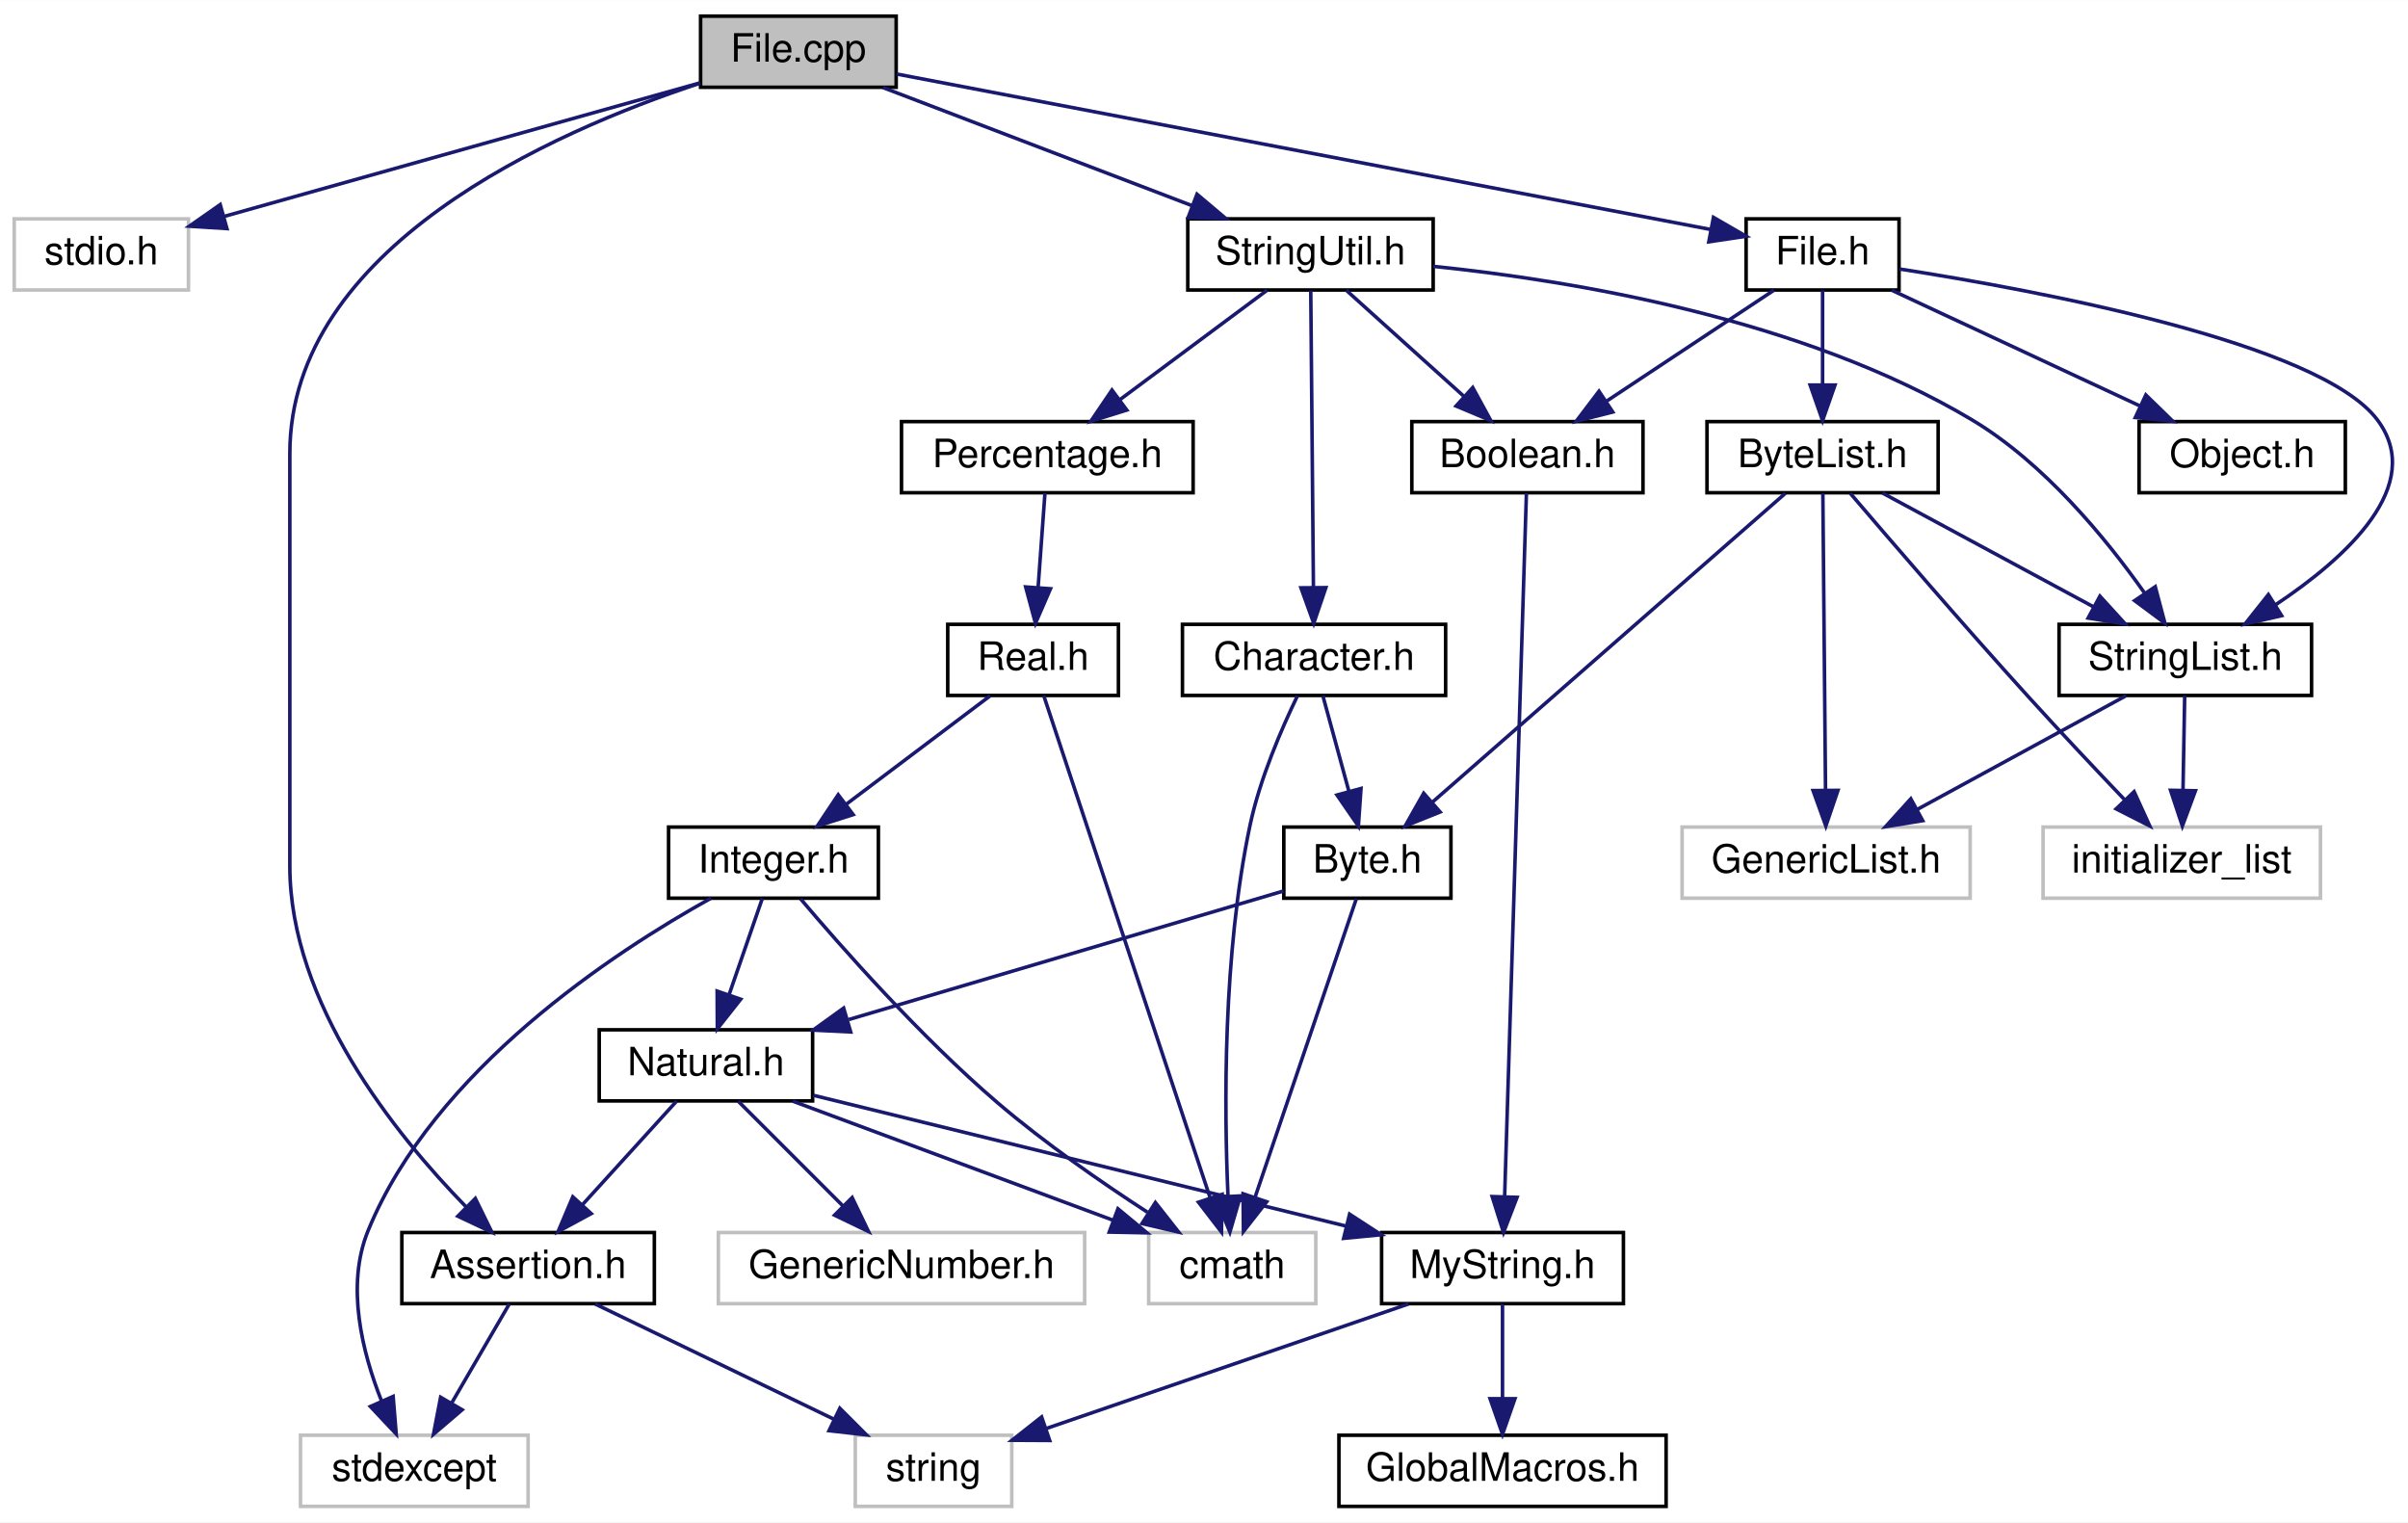
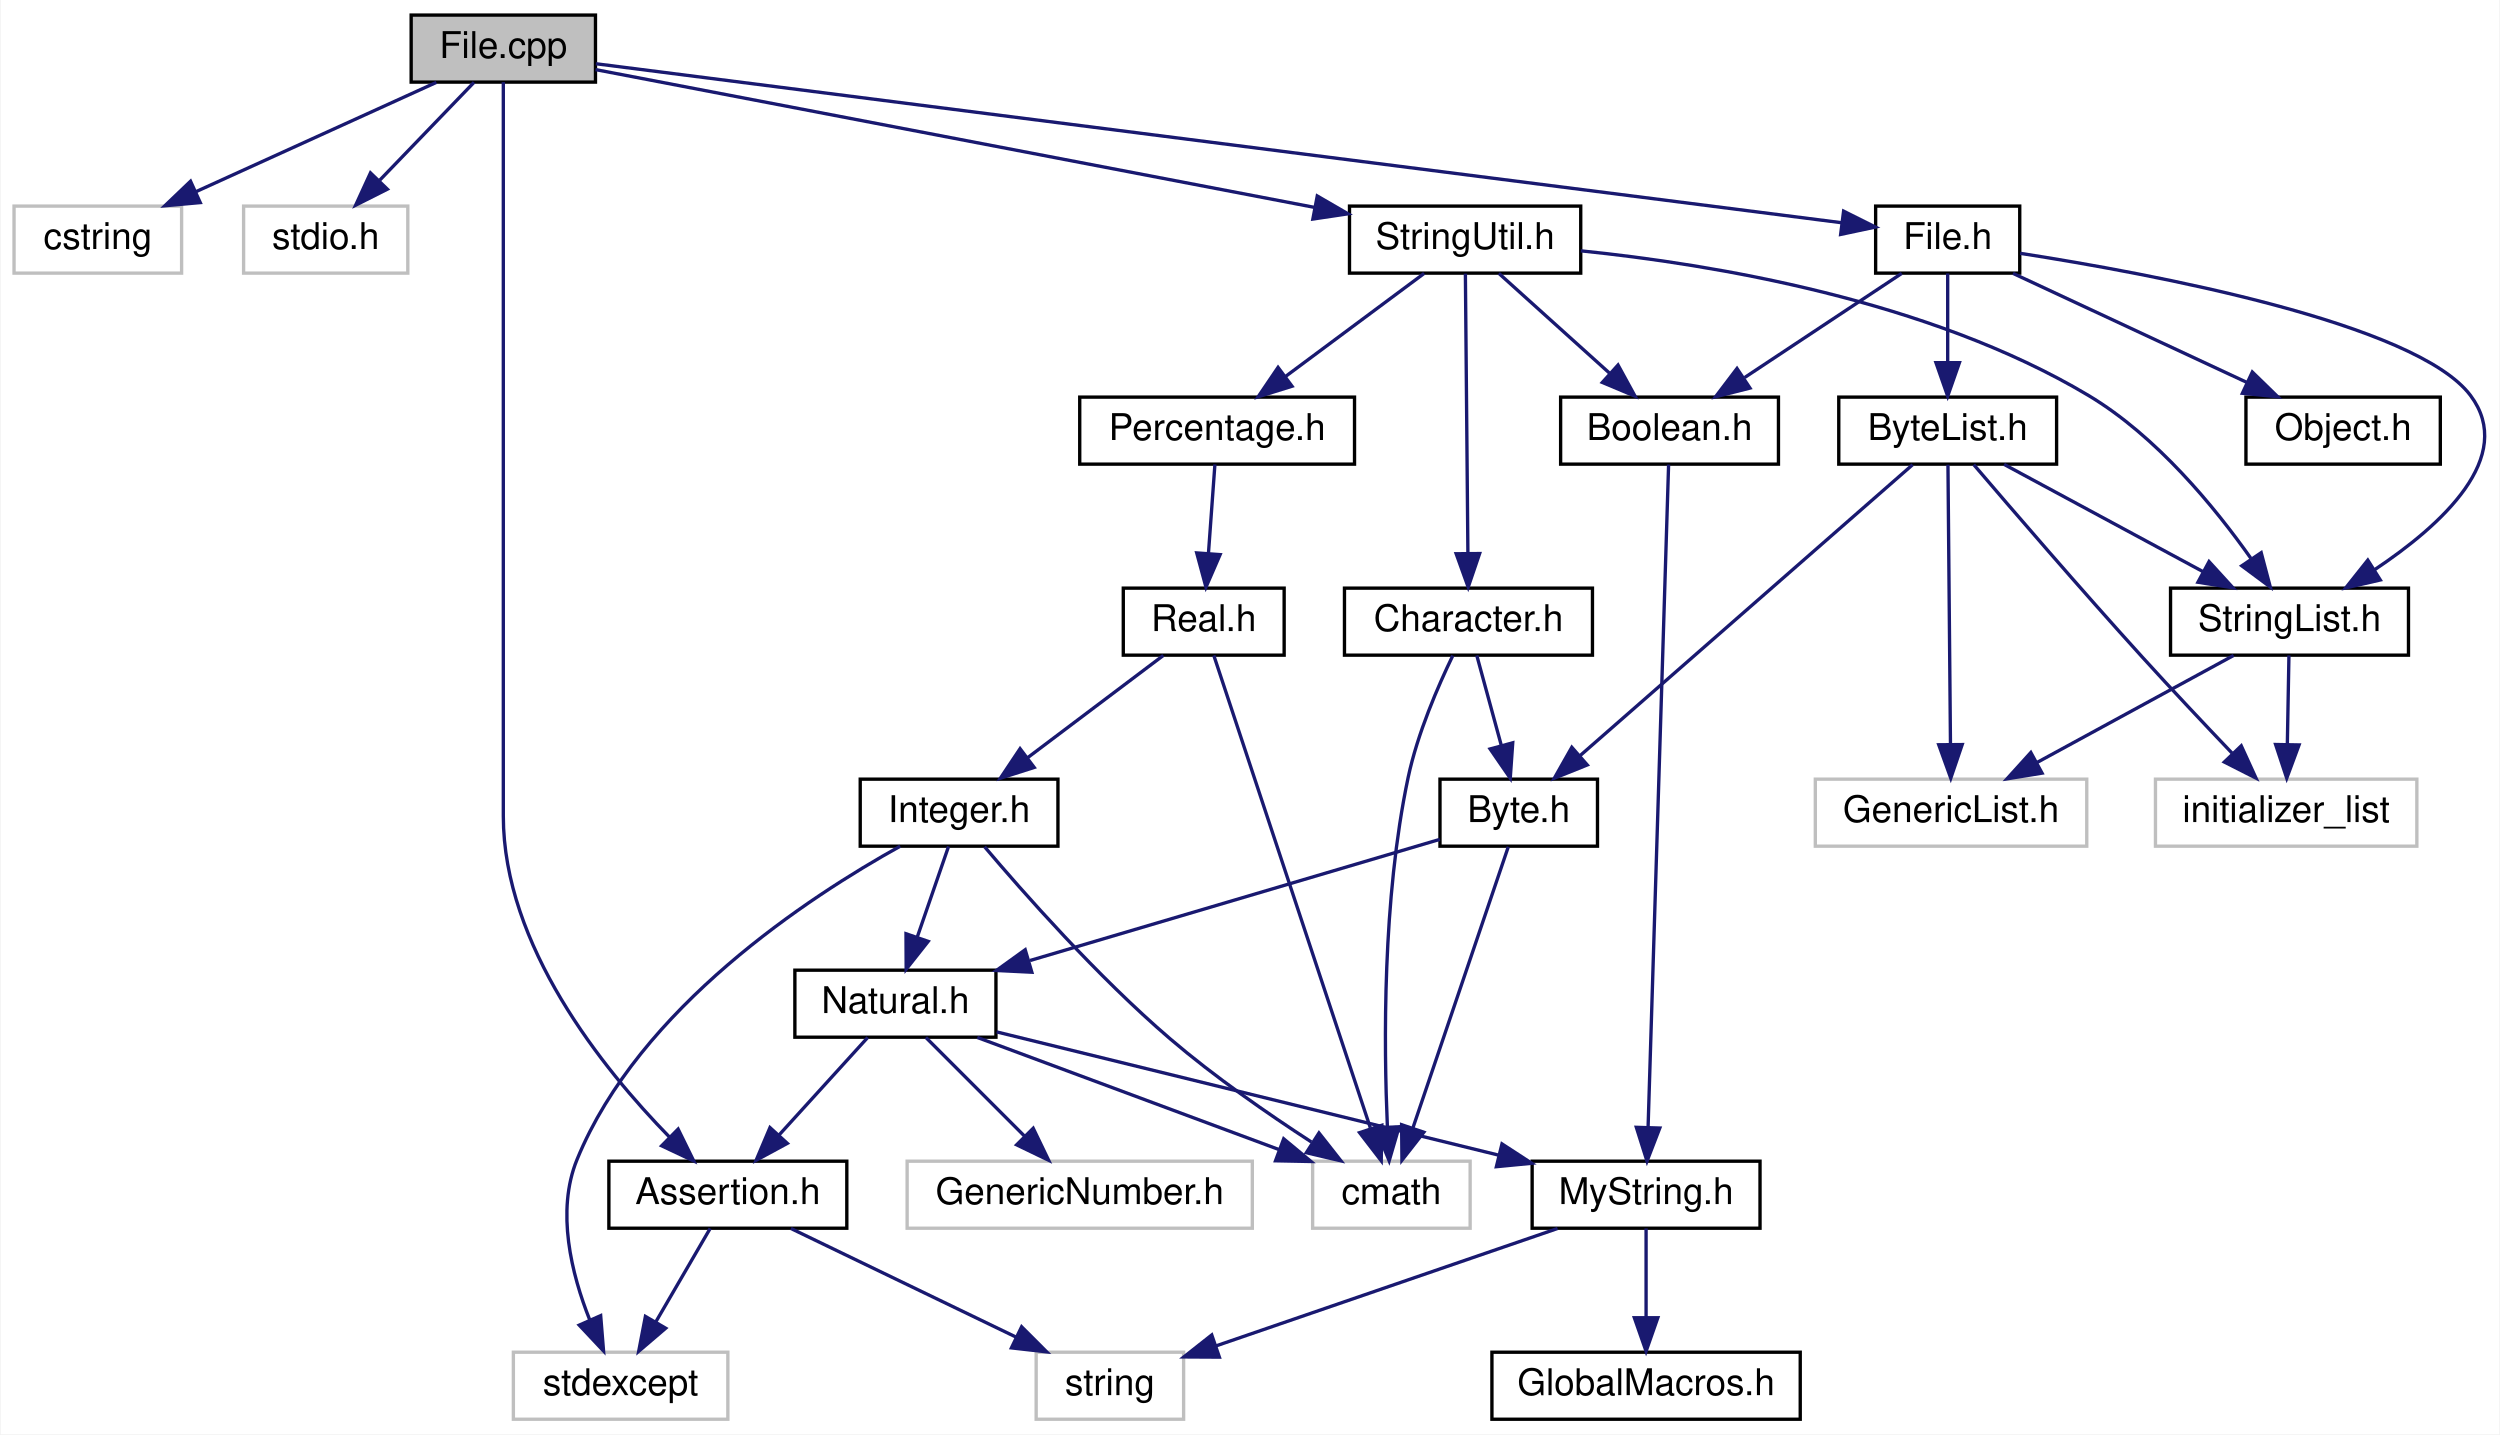
- <svg xmlns="http://www.w3.org/2000/svg" xmlns:xlink="http://www.w3.org/1999/xlink" width="677pt" height="428pt" viewBox="0.00 0.00 677.12 428.00">
+ <svg xmlns="http://www.w3.org/2000/svg" xmlns:xlink="http://www.w3.org/1999/xlink" width="746pt" height="428pt" viewBox="0.00 0.00 745.62 428.00">
  <g id="graph0" class="graph" transform="scale(1 1) rotate(0) translate(4 424)">
-     <polygon fill="white" stroke="transparent" points="-4,4 -4,-424 673.12,-424 673.12,4 -4,4" />
+     <polygon fill="white" stroke="transparent" points="-4,4 -4,-424 741.62,-424 741.62,4 -4,4" />
    <g id="node1" class="node">
      <g id="a_node1">
        <a xlink:title="The File body implements a class for simple file handling based on C stdio.">
-           <polygon fill="#bfbfbf" stroke="black" points="193,-399.5 193,-419.5 248,-419.5 248,-399.5 193,-399.5" />
-           <text text-anchor="middle" x="220.5" y="-406.7" font-family="Helvetica,sans-Serif" font-size="11.00">File.cpp</text>
+           <polygon fill="#bfbfbf" stroke="black" points="118.5,-399.5 118.5,-419.5 173.5,-419.5 173.5,-399.5 118.5,-399.5" />
+           <text text-anchor="middle" x="146" y="-406.7" font-family="Helvetica,sans-Serif" font-size="11.00">File.cpp</text>
        </a>
      </g>
    </g>
    <g id="node2" class="node">
      <g id="a_node2">
        <a xlink:title=" ">
-           <polygon fill="white" stroke="#bfbfbf" points="0,-342.5 0,-362.5 49,-362.5 49,-342.5 0,-342.5" />
-           <text text-anchor="middle" x="24.5" y="-349.7" font-family="Helvetica,sans-Serif" font-size="11.00">stdio.h</text>
+           <polygon fill="white" stroke="#bfbfbf" points="0,-342.5 0,-362.5 50,-362.5 50,-342.5 0,-342.5" />
+           <text text-anchor="middle" x="25" y="-349.7" font-family="Helvetica,sans-Serif" font-size="11.00">cstring</text>
        </a>
      </g>
    </g>
    <g id="edge1" class="edge">
-       <path fill="none" stroke="midnightblue" d="M192.83,-400.74C157.67,-390.87 96.98,-373.84 58.88,-363.15" />
-       <polygon fill="midnightblue" stroke="midnightblue" points="59.81,-359.77 49.24,-360.44 57.92,-366.51 59.81,-359.77" />
+       <path fill="none" stroke="midnightblue" d="M126.02,-399.42C106.49,-390.54 76.54,-376.93 54.31,-366.82" />
+       <polygon fill="midnightblue" stroke="midnightblue" points="55.56,-363.55 45.01,-362.6 52.67,-369.92 55.56,-363.55" />
    </g>
    <g id="node3" class="node">
      <g id="a_node3">
+         <a xlink:title=" ">
+           <polygon fill="white" stroke="#bfbfbf" points="68.5,-342.5 68.5,-362.5 117.5,-362.5 117.5,-342.5 68.5,-342.5" />
+           <text text-anchor="middle" x="93" y="-349.7" font-family="Helvetica,sans-Serif" font-size="11.00">stdio.h</text>
+         </a>
+       </g>
+     </g>
+     <g id="edge2" class="edge">
+       <path fill="none" stroke="midnightblue" d="M137.25,-399.42C129.62,-391.5 118.37,-379.82 109.12,-370.23" />
+       <polygon fill="midnightblue" stroke="midnightblue" points="111.4,-367.55 101.94,-362.78 106.36,-372.41 111.4,-367.55" />
+     </g>
+     <g id="node4" class="node">
+       <g id="a_node4">
        <a xlink:href="_assertion_8h.html" target="_top" xlink:title="The Assertion specification defines macros for pre- and postconditions in functions or methods.">
-           <polygon fill="white" stroke="black" points="109,-57.5 109,-77.5 180,-77.5 180,-57.5 109,-57.5" />
-           <text text-anchor="middle" x="144.5" y="-64.7" font-family="Helvetica,sans-Serif" font-size="11.00">Assertion.h</text>
-         </a>
-       </g>
-     </g>
-     <g id="edge2" class="edge">
-       <path fill="none" stroke="midnightblue" d="M192.93,-400.67C151.37,-387 77.5,-354.52 77.5,-296.5 77.5,-296.5 77.5,-296.5 77.5,-180.5 77.5,-141.89 107.18,-105.07 127.03,-84.75" />
-       <polygon fill="midnightblue" stroke="midnightblue" points="129.66,-87.08 134.32,-77.57 124.74,-82.09 129.66,-87.08" />
+           <polygon fill="white" stroke="black" points="177.5,-57.5 177.5,-77.5 248.5,-77.5 248.5,-57.5 177.5,-57.5" />
+           <text text-anchor="middle" x="213" y="-64.7" font-family="Helvetica,sans-Serif" font-size="11.00">Assertion.h</text>
+         </a>
+       </g>
+     </g>
+     <g id="edge3" class="edge">
+       <path fill="none" stroke="midnightblue" d="M146,-399.5C146,-380.48 146,-334.81 146,-296.5 146,-296.5 146,-296.5 146,-180.5 146,-141.89 175.68,-105.07 195.53,-84.75" />
+       <polygon fill="midnightblue" stroke="midnightblue" points="198.16,-87.08 202.82,-77.57 193.24,-82.09 198.16,-87.08" />
+     </g>
+     <g id="node7" class="node">
+       <g id="a_node7">
+         <a xlink:href="_file_8h.html" target="_top" xlink:title="The File specification defines a class for simple file handling based on C stdio.">
+           <polygon fill="white" stroke="black" points="555.5,-342.5 555.5,-362.5 598.5,-362.5 598.5,-342.5 555.5,-342.5" />
+           <text text-anchor="middle" x="577" y="-349.7" font-family="Helvetica,sans-Serif" font-size="11.00">File.h</text>
+         </a>
+       </g>
+     </g>
+     <g id="edge6" class="edge">
+       <path fill="none" stroke="midnightblue" d="M173.62,-404.98C250.07,-395.22 464.22,-367.89 545.33,-357.54" />
+       <polygon fill="midnightblue" stroke="midnightblue" points="545.94,-360.99 555.42,-356.25 545.06,-354.05 545.94,-360.99" />
+     </g>
+     <g id="node20" class="node">
+       <g id="a_node20">
+         <a xlink:href="_string_util_8h.html" target="_top" xlink:title="The StringUtil specification defines several string routines not included in the standard C++ library...">
+           <polygon fill="white" stroke="black" points="398.5,-342.5 398.5,-362.5 467.5,-362.5 467.5,-342.5 398.5,-342.5" />
+           <text text-anchor="middle" x="433" y="-349.7" font-family="Helvetica,sans-Serif" font-size="11.00">StringUtil.h</text>
+         </a>
+       </g>
+     </g>
+     <g id="edge26" class="edge">
+       <path fill="none" stroke="midnightblue" d="M173.52,-403.23C223.12,-393.72 327.95,-373.63 388.08,-362.11" />
+       <polygon fill="midnightblue" stroke="midnightblue" points="388.88,-365.52 398.05,-360.2 387.57,-358.64 388.88,-365.52" />
+     </g>
+     <g id="node5" class="node">
+       <g id="a_node5">
+         <a xlink:title=" ">
+           <polygon fill="white" stroke="#bfbfbf" points="149,-0.5 149,-20.5 213,-20.5 213,-0.5 149,-0.5" />
+           <text text-anchor="middle" x="181" y="-7.7" font-family="Helvetica,sans-Serif" font-size="11.00">stdexcept</text>
+         </a>
+       </g>
+     </g>
+     <g id="edge4" class="edge">
+       <path fill="none" stroke="midnightblue" d="M207.72,-57.42C203.34,-49.9 196.99,-38.98 191.58,-29.68" />
+       <polygon fill="midnightblue" stroke="midnightblue" points="194.45,-27.66 186.4,-20.78 188.4,-31.18 194.45,-27.66" />
    </g>
    <g id="node6" class="node">
      <g id="a_node6">
-         <a xlink:href="_file_8h.html" target="_top" xlink:title="The File specification defines a class for simple file handling based on C stdio.">
-           <polygon fill="white" stroke="black" points="487,-342.5 487,-362.5 530,-362.5 530,-342.5 487,-342.5" />
-           <text text-anchor="middle" x="508.5" y="-349.7" font-family="Helvetica,sans-Serif" font-size="11.00">File.h</text>
+         <a xlink:title=" ">
+           <polygon fill="white" stroke="#bfbfbf" points="305,-0.5 305,-20.5 349,-20.5 349,-0.5 305,-0.5" />
+           <text text-anchor="middle" x="327" y="-7.7" font-family="Helvetica,sans-Serif" font-size="11.00">string</text>
        </a>
      </g>
    </g>
    <g id="edge5" class="edge">
-       <path fill="none" stroke="midnightblue" d="M248.11,-403.23C301.93,-392.95 420.5,-370.31 477.16,-359.49" />
-       <polygon fill="midnightblue" stroke="midnightblue" points="477.82,-362.92 486.99,-357.61 476.51,-356.05 477.82,-362.92" />
+       <path fill="none" stroke="midnightblue" d="M231.82,-57.42C250.14,-48.58 278.19,-35.05 299.1,-24.96" />
+       <polygon fill="midnightblue" stroke="midnightblue" points="300.66,-28.09 308.15,-20.6 297.62,-21.79 300.66,-28.09" />
+     </g>
+     <g id="node8" class="node">
+       <g id="a_node8">
+         <a xlink:href="_boolean_8h.html" target="_top" xlink:title="The Boolean specification and body provides a value object type for boolean values.">
+           <polygon fill="white" stroke="black" points="461.5,-285.5 461.5,-305.5 526.5,-305.5 526.5,-285.5 461.5,-285.5" />
+           <text text-anchor="middle" x="494" y="-292.7" font-family="Helvetica,sans-Serif" font-size="11.00">Boolean.h</text>
+         </a>
+       </g>
+     </g>
+     <g id="edge7" class="edge">
+       <path fill="none" stroke="midnightblue" d="M563.29,-342.42C550.56,-333.98 531.36,-321.26 516.4,-311.34" />
+       <polygon fill="midnightblue" stroke="midnightblue" points="518,-308.2 507.73,-305.6 514.13,-314.04 518,-308.2" />
+     </g>
+     <g id="node11" class="node">
+       <g id="a_node11">
+         <a xlink:href="_byte_list_8h.html" target="_top" xlink:title="The ByteList specification defines lists of byte values with zero-based arbitrary indexed access to p...">
+           <polygon fill="white" stroke="black" points="544.5,-285.5 544.5,-305.5 609.5,-305.5 609.5,-285.5 544.5,-285.5" />
+           <text text-anchor="middle" x="577" y="-292.7" font-family="Helvetica,sans-Serif" font-size="11.00">ByteList.h</text>
+         </a>
+       </g>
+     </g>
+     <g id="edge11" class="edge">
+       <path fill="none" stroke="midnightblue" d="M577,-342.42C577,-335.22 577,-324.9 577,-315.86" />
+       <polygon fill="midnightblue" stroke="midnightblue" points="580.5,-315.78 577,-305.78 573.5,-315.78 580.5,-315.78" />
+     </g>
+     <g id="node18" class="node">
+       <g id="a_node18">
+         <a xlink:href="_string_list_8h.html" target="_top" xlink:title="The StringList specification defines lists of string values with zero-based arbitrary indexed access ...">
+           <polygon fill="white" stroke="black" points="643.5,-228.5 643.5,-248.5 714.5,-248.5 714.5,-228.5 643.5,-228.5" />
+           <text text-anchor="middle" x="679" y="-235.7" font-family="Helvetica,sans-Serif" font-size="11.00">StringList.h</text>
+         </a>
+       </g>
+     </g>
+     <g id="edge24" class="edge">
+       <path fill="none" stroke="midnightblue" d="M598.63,-348.41C637.54,-342.35 716.79,-327.61 733,-306 746.76,-287.66 724.36,-267.29 704.36,-253.98" />
+       <polygon fill="midnightblue" stroke="midnightblue" points="706.09,-250.94 695.77,-248.57 702.36,-256.86 706.09,-250.94" />
    </g>
    <g id="node19" class="node">
      <g id="a_node19">
-         <a xlink:href="_string_util_8h.html" target="_top" xlink:title="The StringUtil specification defines several string routines not included in the standard C++ library...">
-           <polygon fill="white" stroke="black" points="330,-342.5 330,-362.5 399,-362.5 399,-342.5 330,-342.5" />
-           <text text-anchor="middle" x="364.5" y="-349.7" font-family="Helvetica,sans-Serif" font-size="11.00">StringUtil.h</text>
+         <a xlink:href="_object_8h.html" target="_top" xlink:title="The Object specification and body provides the root object type.">
+           <polygon fill="white" stroke="black" points="666,-285.5 666,-305.5 724,-305.5 724,-285.5 666,-285.5" />
+           <text text-anchor="middle" x="695" y="-292.7" font-family="Helvetica,sans-Serif" font-size="11.00">Object.h</text>
        </a>
      </g>
    </g>
    <g id="edge25" class="edge">
-       <path fill="none" stroke="midnightblue" d="M244.28,-399.42C267.94,-390.38 304.45,-376.44 331.03,-366.28" />
-       <polygon fill="midnightblue" stroke="midnightblue" points="332.59,-369.43 340.69,-362.6 330.1,-362.89 332.59,-369.43" />
-     </g>
-     <g id="node4" class="node">
-       <g id="a_node4">
-         <a xlink:title=" ">
-           <polygon fill="white" stroke="#bfbfbf" points="80.5,-0.5 80.5,-20.5 144.5,-20.5 144.5,-0.5 80.5,-0.5" />
-           <text text-anchor="middle" x="112.5" y="-7.7" font-family="Helvetica,sans-Serif" font-size="11.00">stdexcept</text>
-         </a>
-       </g>
-     </g>
-     <g id="edge3" class="edge">
-       <path fill="none" stroke="midnightblue" d="M139.22,-57.42C134.84,-49.9 128.49,-38.98 123.08,-29.68" />
-       <polygon fill="midnightblue" stroke="midnightblue" points="125.95,-27.66 117.9,-20.78 119.9,-31.18 125.95,-27.66" />
-     </g>
-     <g id="node5" class="node">
-       <g id="a_node5">
-         <a xlink:title=" ">
-           <polygon fill="white" stroke="#bfbfbf" points="236.5,-0.5 236.5,-20.5 280.5,-20.5 280.5,-0.5 236.5,-0.5" />
-           <text text-anchor="middle" x="258.5" y="-7.7" font-family="Helvetica,sans-Serif" font-size="11.00">string</text>
-         </a>
-       </g>
-     </g>
-     <g id="edge4" class="edge">
-       <path fill="none" stroke="midnightblue" d="M163.32,-57.42C181.64,-48.58 209.69,-35.05 230.6,-24.96" />
-       <polygon fill="midnightblue" stroke="midnightblue" points="232.16,-28.09 239.65,-20.6 229.12,-21.79 232.16,-28.09" />
-     </g>
-     <g id="node7" class="node">
-       <g id="a_node7">
-         <a xlink:href="_boolean_8h.html" target="_top" xlink:title="The Boolean specification and body provides a value object type for boolean values.">
-           <polygon fill="white" stroke="black" points="393,-285.5 393,-305.5 458,-305.5 458,-285.5 393,-285.5" />
-           <text text-anchor="middle" x="425.5" y="-292.7" font-family="Helvetica,sans-Serif" font-size="11.00">Boolean.h</text>
-         </a>
-       </g>
-     </g>
-     <g id="edge6" class="edge">
-       <path fill="none" stroke="midnightblue" d="M494.79,-342.42C482.06,-333.98 462.86,-321.26 447.9,-311.34" />
-       <polygon fill="midnightblue" stroke="midnightblue" points="449.5,-308.2 439.23,-305.6 445.63,-314.04 449.5,-308.2" />
+       <path fill="none" stroke="midnightblue" d="M596.49,-342.42C615.53,-333.54 644.74,-319.93 666.42,-309.82" />
+       <polygon fill="midnightblue" stroke="midnightblue" points="667.9,-312.99 675.49,-305.6 664.94,-306.65 667.9,-312.99" />
+     </g>
+     <g id="node9" class="node">
+       <g id="a_node9">
+         <a xlink:href="_my_string_8h.html" target="_top" xlink:title="The String specification defines a standard string type.">
+           <polygon fill="white" stroke="black" points="453,-57.5 453,-77.5 521,-77.5 521,-57.5 453,-57.5" />
+           <text text-anchor="middle" x="487" y="-64.7" font-family="Helvetica,sans-Serif" font-size="11.00">MyString.h</text>
+         </a>
+       </g>
+     </g>
+     <g id="edge8" class="edge">
+       <path fill="none" stroke="midnightblue" d="M493.72,-285.36C492.67,-251.71 489.04,-134.27 487.6,-87.72" />
+       <polygon fill="midnightblue" stroke="midnightblue" points="491.09,-87.39 487.28,-77.51 484.09,-87.61 491.09,-87.39" />
+     </g>
+     <g id="edge9" class="edge">
+       <path fill="none" stroke="midnightblue" d="M460.58,-57.42C432.59,-47.8 388.4,-32.61 358.59,-22.36" />
+       <polygon fill="midnightblue" stroke="midnightblue" points="359.67,-19.03 349.08,-19.09 357.4,-25.65 359.67,-19.03" />
    </g>
    <g id="node10" class="node">
      <g id="a_node10">
-         <a xlink:href="_byte_list_8h.html" target="_top" xlink:title="The ByteList specification defines lists of byte values with zero-based arbitrary indexed access to p...">
-           <polygon fill="white" stroke="black" points="476,-285.5 476,-305.5 541,-305.5 541,-285.5 476,-285.5" />
-           <text text-anchor="middle" x="508.5" y="-292.7" font-family="Helvetica,sans-Serif" font-size="11.00">ByteList.h</text>
+         <a xlink:href="_global_macros_8h.html" target="_top" xlink:title="The GlobalMacros specification defines simple macros (e.g. for parameter modes).">
+           <polygon fill="white" stroke="black" points="441,-0.5 441,-20.5 533,-20.5 533,-0.5 441,-0.5" />
+           <text text-anchor="middle" x="487" y="-7.7" font-family="Helvetica,sans-Serif" font-size="11.00">GlobalMacros.h</text>
        </a>
      </g>
    </g>
    <g id="edge10" class="edge">
-       <path fill="none" stroke="midnightblue" d="M508.5,-342.42C508.5,-335.22 508.5,-324.9 508.5,-315.86" />
-       <polygon fill="midnightblue" stroke="midnightblue" points="512,-315.78 508.5,-305.78 505,-315.78 512,-315.78" />
+       <path fill="none" stroke="midnightblue" d="M487,-57.42C487,-50.22 487,-39.9 487,-30.86" />
+       <polygon fill="midnightblue" stroke="midnightblue" points="490.5,-30.78 487,-20.78 483.5,-30.78 490.5,-30.78" />
+     </g>
+     <g id="node12" class="node">
+       <g id="a_node12">
+         <a xlink:title=" ">
+           <polygon fill="white" stroke="#bfbfbf" points="639,-171.5 639,-191.5 717,-191.5 717,-171.5 639,-171.5" />
+           <text text-anchor="middle" x="678" y="-178.7" font-family="Helvetica,sans-Serif" font-size="11.00">initializer_list</text>
+         </a>
+       </g>
+     </g>
+     <g id="edge12" class="edge">
+       <path fill="none" stroke="midnightblue" d="M584.77,-285.36C595.79,-272.45 616.67,-248.19 635,-228 643.75,-218.37 653.72,-207.79 661.86,-199.26" />
+       <polygon fill="midnightblue" stroke="midnightblue" points="664.6,-201.45 669,-191.81 659.55,-196.61 664.6,-201.45" />
+     </g>
+     <g id="node13" class="node">
+       <g id="a_node13">
+         <a xlink:href="_byte_8h.html" target="_top" xlink:title="The Byte specification and body provides a value object type for byte values.">
+           <polygon fill="white" stroke="black" points="425.5,-171.5 425.5,-191.5 472.5,-191.5 472.5,-171.5 425.5,-171.5" />
+           <text text-anchor="middle" x="449" y="-178.7" font-family="Helvetica,sans-Serif" font-size="11.00">Byte.h</text>
+         </a>
+       </g>
+     </g>
+     <g id="edge13" class="edge">
+       <path fill="none" stroke="midnightblue" d="M566.53,-285.33C544.77,-266.3 494.47,-222.29 467.26,-198.48" />
+       <polygon fill="midnightblue" stroke="midnightblue" points="469.45,-195.74 459.62,-191.79 464.84,-201.01 469.45,-195.74" />
    </g>
    <g id="node17" class="node">
      <g id="a_node17">
-         <a xlink:href="_string_list_8h.html" target="_top" xlink:title="The StringList specification defines lists of string values with zero-based arbitrary indexed access ...">
-           <polygon fill="white" stroke="black" points="575,-228.5 575,-248.5 646,-248.5 646,-228.5 575,-228.5" />
-           <text text-anchor="middle" x="610.5" y="-235.7" font-family="Helvetica,sans-Serif" font-size="11.00">StringList.h</text>
-         </a>
-       </g>
-     </g>
-     <g id="edge23" class="edge">
-       <path fill="none" stroke="midnightblue" d="M530.13,-348.41C569.04,-342.35 648.29,-327.61 664.5,-306 678.26,-287.66 655.86,-267.29 635.86,-253.98" />
-       <polygon fill="midnightblue" stroke="midnightblue" points="637.59,-250.94 627.27,-248.57 633.86,-256.86 637.59,-250.94" />
-     </g>
-     <g id="node18" class="node">
-       <g id="a_node18">
-         <a xlink:href="_object_8h.html" target="_top" xlink:title="The Object specification and body provides the root object type.">
-           <polygon fill="white" stroke="black" points="597.5,-285.5 597.5,-305.5 655.5,-305.5 655.5,-285.5 597.5,-285.5" />
-           <text text-anchor="middle" x="626.5" y="-292.7" font-family="Helvetica,sans-Serif" font-size="11.00">Object.h</text>
-         </a>
-       </g>
-     </g>
-     <g id="edge24" class="edge">
-       <path fill="none" stroke="midnightblue" d="M527.99,-342.42C547.03,-333.54 576.24,-319.93 597.92,-309.82" />
-       <polygon fill="midnightblue" stroke="midnightblue" points="599.4,-312.99 606.99,-305.6 596.44,-306.65 599.4,-312.99" />
-     </g>
-     <g id="node8" class="node">
-       <g id="a_node8">
-         <a xlink:href="_my_string_8h.html" target="_top" xlink:title="The String specification defines a standard string type.">
-           <polygon fill="white" stroke="black" points="384.5,-57.5 384.5,-77.5 452.5,-77.5 452.5,-57.5 384.5,-57.5" />
-           <text text-anchor="middle" x="418.5" y="-64.7" font-family="Helvetica,sans-Serif" font-size="11.00">MyString.h</text>
-         </a>
-       </g>
-     </g>
-     <g id="edge7" class="edge">
-       <path fill="none" stroke="midnightblue" d="M425.22,-285.36C424.17,-251.71 420.54,-134.27 419.1,-87.72" />
-       <polygon fill="midnightblue" stroke="midnightblue" points="422.59,-87.39 418.78,-77.51 415.59,-87.61 422.59,-87.39" />
-     </g>
-     <g id="edge8" class="edge">
-       <path fill="none" stroke="midnightblue" d="M392.08,-57.42C364.09,-47.8 319.9,-32.61 290.09,-22.36" />
-       <polygon fill="midnightblue" stroke="midnightblue" points="291.17,-19.03 280.58,-19.09 288.9,-25.65 291.17,-19.03" />
-     </g>
-     <g id="node9" class="node">
-       <g id="a_node9">
-         <a xlink:href="_global_macros_8h.html" target="_top" xlink:title="The GlobalMacros specification defines simple macros (e.g. for parameter modes).">
-           <polygon fill="white" stroke="black" points="372.5,-0.5 372.5,-20.5 464.5,-20.5 464.5,-0.5 372.5,-0.5" />
-           <text text-anchor="middle" x="418.5" y="-7.7" font-family="Helvetica,sans-Serif" font-size="11.00">GlobalMacros.h</text>
-         </a>
-       </g>
-     </g>
-     <g id="edge9" class="edge">
-       <path fill="none" stroke="midnightblue" d="M418.5,-57.42C418.5,-50.22 418.5,-39.9 418.5,-30.86" />
-       <polygon fill="midnightblue" stroke="midnightblue" points="422,-30.78 418.5,-20.78 415,-30.78 422,-30.78" />
-     </g>
-     <g id="node11" class="node">
-       <g id="a_node11">
-         <a xlink:title=" ">
-           <polygon fill="white" stroke="#bfbfbf" points="570.5,-171.5 570.5,-191.5 648.5,-191.5 648.5,-171.5 570.5,-171.5" />
-           <text text-anchor="middle" x="609.5" y="-178.7" font-family="Helvetica,sans-Serif" font-size="11.00">initializer_list</text>
-         </a>
-       </g>
-     </g>
-     <g id="edge11" class="edge">
-       <path fill="none" stroke="midnightblue" d="M516.27,-285.36C527.29,-272.45 548.17,-248.19 566.5,-228 575.25,-218.37 585.22,-207.79 593.36,-199.26" />
-       <polygon fill="midnightblue" stroke="midnightblue" points="596.1,-201.45 600.5,-191.81 591.05,-196.61 596.1,-201.45" />
-     </g>
-     <g id="node12" class="node">
-       <g id="a_node12">
-         <a xlink:href="_byte_8h.html" target="_top" xlink:title="The Byte specification and body provides a value object type for byte values.">
-           <polygon fill="white" stroke="black" points="357,-171.5 357,-191.5 404,-191.5 404,-171.5 357,-171.5" />
-           <text text-anchor="middle" x="380.5" y="-178.7" font-family="Helvetica,sans-Serif" font-size="11.00">Byte.h</text>
-         </a>
-       </g>
-     </g>
-     <g id="edge12" class="edge">
-       <path fill="none" stroke="midnightblue" d="M498.03,-285.33C476.27,-266.3 425.97,-222.29 398.76,-198.48" />
-       <polygon fill="midnightblue" stroke="midnightblue" points="400.95,-195.74 391.12,-191.79 396.34,-201.01 400.95,-195.74" />
+         <a xlink:title=" ">
+           <polygon fill="white" stroke="#bfbfbf" points="537.5,-171.5 537.5,-191.5 618.5,-191.5 618.5,-171.5 537.5,-171.5" />
+           <text text-anchor="middle" x="578" y="-178.7" font-family="Helvetica,sans-Serif" font-size="11.00">GenericList.h</text>
+         </a>
+       </g>
+     </g>
+     <g id="edge20" class="edge">
+       <path fill="none" stroke="midnightblue" d="M577.08,-285.33C577.24,-267.2 577.61,-226.41 577.83,-202" />
+       <polygon fill="midnightblue" stroke="midnightblue" points="581.33,-201.82 577.92,-191.79 574.33,-201.76 581.33,-201.82" />
+     </g>
+     <g id="edge21" class="edge">
+       <path fill="none" stroke="midnightblue" d="M593.84,-285.42C610.01,-276.7 634.65,-263.41 653.28,-253.37" />
+       <polygon fill="midnightblue" stroke="midnightblue" points="654.99,-256.42 662.13,-248.6 651.67,-250.26 654.99,-256.42" />
+     </g>
+     <g id="node14" class="node">
+       <g id="a_node14">
+         <a xlink:title=" ">
+           <polygon fill="white" stroke="#bfbfbf" points="387.5,-57.5 387.5,-77.5 434.5,-77.5 434.5,-57.5 387.5,-57.5" />
+           <text text-anchor="middle" x="411" y="-64.7" font-family="Helvetica,sans-Serif" font-size="11.00">cmath</text>
+         </a>
+       </g>
+     </g>
+     <g id="edge14" class="edge">
+       <path fill="none" stroke="midnightblue" d="M445.89,-171.33C439.68,-153.04 425.65,-111.67 417.39,-87.34" />
+       <polygon fill="midnightblue" stroke="midnightblue" points="420.68,-86.14 414.15,-77.79 414.05,-88.39 420.68,-86.14" />
+     </g>
+     <g id="node15" class="node">
+       <g id="a_node15">
+         <a xlink:href="_natural_8h.html" target="_top" xlink:title="The Natural specification and body provides a value object type for naturals (positive integers with ...">
+           <polygon fill="white" stroke="black" points="233,-114.5 233,-134.5 293,-134.5 293,-114.5 233,-114.5" />
+           <text text-anchor="middle" x="263" y="-121.7" font-family="Helvetica,sans-Serif" font-size="11.00">Natural.h</text>
+         </a>
+       </g>
+     </g>
+     <g id="edge15" class="edge">
+       <path fill="none" stroke="midnightblue" d="M425.44,-173.53C394.71,-164.45 340.45,-148.4 303.16,-137.38" />
+       <polygon fill="midnightblue" stroke="midnightblue" points="303.71,-133.89 293.13,-134.41 301.73,-140.6 303.71,-133.89" />
+     </g>
+     <g id="edge17" class="edge">
+       <path fill="none" stroke="midnightblue" d="M254.74,-114.42C247.55,-106.5 236.93,-94.82 228.2,-85.23" />
+       <polygon fill="midnightblue" stroke="midnightblue" points="230.75,-82.82 221.44,-77.78 225.57,-87.53 230.75,-82.82" />
+     </g>
+     <g id="edge19" class="edge">
+       <path fill="none" stroke="midnightblue" d="M293.21,-116.08C331.76,-106.62 398.75,-90.17 442.98,-79.31" />
+       <polygon fill="midnightblue" stroke="midnightblue" points="444,-82.66 452.88,-76.88 442.33,-75.86 444,-82.66" />
+     </g>
+     <g id="edge16" class="edge">
+       <path fill="none" stroke="midnightblue" d="M287.44,-114.42C312.01,-105.29 350.07,-91.14 377.45,-80.97" />
+       <polygon fill="midnightblue" stroke="midnightblue" points="378.86,-84.18 387.02,-77.41 376.42,-77.62 378.86,-84.18" />
    </g>
    <g id="node16" class="node">
      <g id="a_node16">
        <a xlink:title=" ">
-           <polygon fill="white" stroke="#bfbfbf" points="469,-171.5 469,-191.5 550,-191.5 550,-171.5 469,-171.5" />
-           <text text-anchor="middle" x="509.5" y="-178.7" font-family="Helvetica,sans-Serif" font-size="11.00">GenericList.h</text>
-         </a>
-       </g>
-     </g>
-     <g id="edge19" class="edge">
-       <path fill="none" stroke="midnightblue" d="M508.58,-285.33C508.74,-267.2 509.11,-226.41 509.33,-202" />
-       <polygon fill="midnightblue" stroke="midnightblue" points="512.83,-201.82 509.42,-191.79 505.83,-201.76 512.83,-201.82" />
-     </g>
-     <g id="edge20" class="edge">
-       <path fill="none" stroke="midnightblue" d="M525.34,-285.42C541.51,-276.7 566.15,-263.41 584.78,-253.37" />
-       <polygon fill="midnightblue" stroke="midnightblue" points="586.49,-256.42 593.63,-248.6 583.17,-250.26 586.49,-256.42" />
-     </g>
-     <g id="node13" class="node">
-       <g id="a_node13">
-         <a xlink:title=" ">
-           <polygon fill="white" stroke="#bfbfbf" points="319,-57.5 319,-77.5 366,-77.5 366,-57.5 319,-57.5" />
-           <text text-anchor="middle" x="342.5" y="-64.7" font-family="Helvetica,sans-Serif" font-size="11.00">cmath</text>
-         </a>
-       </g>
-     </g>
-     <g id="edge13" class="edge">
-       <path fill="none" stroke="midnightblue" d="M377.39,-171.33C371.18,-153.04 357.15,-111.67 348.89,-87.34" />
-       <polygon fill="midnightblue" stroke="midnightblue" points="352.18,-86.14 345.65,-77.79 345.55,-88.39 352.18,-86.14" />
-     </g>
-     <g id="node14" class="node">
-       <g id="a_node14">
-         <a xlink:href="_natural_8h.html" target="_top" xlink:title="The Natural specification and body provides a value object type for naturals (positive integers with ...">
-           <polygon fill="white" stroke="black" points="164.5,-114.5 164.5,-134.5 224.5,-134.5 224.5,-114.5 164.5,-114.5" />
-           <text text-anchor="middle" x="194.5" y="-121.7" font-family="Helvetica,sans-Serif" font-size="11.00">Natural.h</text>
-         </a>
-       </g>
-     </g>
-     <g id="edge14" class="edge">
-       <path fill="none" stroke="midnightblue" d="M356.94,-173.53C326.21,-164.45 271.95,-148.4 234.66,-137.38" />
-       <polygon fill="midnightblue" stroke="midnightblue" points="235.21,-133.89 224.63,-134.41 233.23,-140.6 235.21,-133.89" />
-     </g>
-     <g id="edge16" class="edge">
-       <path fill="none" stroke="midnightblue" d="M186.24,-114.42C179.05,-106.5 168.43,-94.82 159.7,-85.23" />
-       <polygon fill="midnightblue" stroke="midnightblue" points="162.25,-82.82 152.94,-77.78 157.07,-87.53 162.25,-82.82" />
+           <polygon fill="white" stroke="#bfbfbf" points="266.5,-57.5 266.5,-77.5 369.5,-77.5 369.5,-57.5 266.5,-57.5" />
+           <text text-anchor="middle" x="318" y="-64.7" font-family="Helvetica,sans-Serif" font-size="11.00">GenericNumber.h</text>
+         </a>
+       </g>
    </g>
    <g id="edge18" class="edge">
-       <path fill="none" stroke="midnightblue" d="M224.71,-116.08C263.26,-106.62 330.25,-90.17 374.48,-79.31" />
-       <polygon fill="midnightblue" stroke="midnightblue" points="375.5,-82.66 384.38,-76.88 373.83,-75.86 375.5,-82.66" />
-     </g>
-     <g id="edge15" class="edge">
-       <path fill="none" stroke="midnightblue" d="M218.94,-114.42C243.51,-105.29 281.57,-91.14 308.95,-80.97" />
-       <polygon fill="midnightblue" stroke="midnightblue" points="310.36,-84.18 318.52,-77.41 307.92,-77.62 310.36,-84.18" />
-     </g>
-     <g id="node15" class="node">
-       <g id="a_node15">
-         <a xlink:title=" ">
-           <polygon fill="white" stroke="#bfbfbf" points="198,-57.5 198,-77.5 301,-77.5 301,-57.5 198,-57.5" />
-           <text text-anchor="middle" x="249.5" y="-64.7" font-family="Helvetica,sans-Serif" font-size="11.00">GenericNumber.h</text>
-         </a>
-       </g>
-     </g>
-     <g id="edge17" class="edge">
-       <path fill="none" stroke="midnightblue" d="M203.58,-114.42C211.58,-106.42 223.41,-94.59 233.06,-84.94" />
-       <polygon fill="midnightblue" stroke="midnightblue" points="235.62,-87.33 240.22,-77.78 230.67,-82.38 235.62,-87.33" />
-     </g>
-     <g id="edge21" class="edge">
-       <path fill="none" stroke="midnightblue" d="M610.33,-228.42C610.2,-221.22 610.02,-210.9 609.85,-201.86" />
-       <polygon fill="midnightblue" stroke="midnightblue" points="613.35,-201.71 609.67,-191.78 606.35,-201.84 613.35,-201.71" />
+       <path fill="none" stroke="midnightblue" d="M272.08,-114.42C280.08,-106.42 291.91,-94.59 301.56,-84.94" />
+       <polygon fill="midnightblue" stroke="midnightblue" points="304.12,-87.33 308.72,-77.78 299.17,-82.38 304.12,-87.33" />
    </g>
    <g id="edge22" class="edge">
-       <path fill="none" stroke="midnightblue" d="M593.82,-228.42C577.89,-219.74 553.63,-206.53 535.22,-196.51" />
-       <polygon fill="midnightblue" stroke="midnightblue" points="536.66,-193.3 526.2,-191.6 533.31,-199.45 536.66,-193.3" />
-     </g>
-     <g id="edge26" class="edge">
-       <path fill="none" stroke="midnightblue" d="M374.57,-342.42C383.53,-334.35 396.82,-322.36 407.59,-312.65" />
-       <polygon fill="midnightblue" stroke="midnightblue" points="410.13,-315.08 415.21,-305.78 405.44,-309.88 410.13,-315.08" />
-     </g>
-     <g id="edge37" class="edge">
-       <path fill="none" stroke="midnightblue" d="M399.03,-349.15C438.2,-345.15 502.83,-334.46 550.5,-306 570.84,-293.85 588.23,-272.61 598.97,-257.4" />
-       <polygon fill="midnightblue" stroke="midnightblue" points="602.05,-259.08 604.76,-248.84 596.25,-255.16 602.05,-259.08" />
-     </g>
-     <g id="node20" class="node">
-       <g id="a_node20">
-         <a xlink:href="_character_8h.html" target="_top" xlink:title="The Character specification and body provides a value object type for character values.">
-           <polygon fill="white" stroke="black" points="328.5,-228.5 328.5,-248.5 402.5,-248.5 402.5,-228.5 328.5,-228.5" />
-           <text text-anchor="middle" x="365.5" y="-235.7" font-family="Helvetica,sans-Serif" font-size="11.00">Character.h</text>
-         </a>
-       </g>
+       <path fill="none" stroke="midnightblue" d="M678.83,-228.42C678.7,-221.22 678.52,-210.9 678.35,-201.86" />
+       <polygon fill="midnightblue" stroke="midnightblue" points="681.85,-201.71 678.17,-191.78 674.85,-201.84 681.85,-201.71" />
+     </g>
+     <g id="edge23" class="edge">
+       <path fill="none" stroke="midnightblue" d="M662.32,-228.42C646.39,-219.74 622.13,-206.53 603.72,-196.51" />
+       <polygon fill="midnightblue" stroke="midnightblue" points="605.16,-193.3 594.7,-191.6 601.81,-199.45 605.16,-193.3" />
    </g>
    <g id="edge27" class="edge">
-       <path fill="none" stroke="midnightblue" d="M364.58,-342.33C364.74,-324.2 365.11,-283.41 365.33,-259" />
-       <polygon fill="midnightblue" stroke="midnightblue" points="368.83,-258.82 365.42,-248.79 361.83,-258.76 368.83,-258.82" />
+       <path fill="none" stroke="midnightblue" d="M443.07,-342.42C452.03,-334.35 465.32,-322.36 476.09,-312.65" />
+       <polygon fill="midnightblue" stroke="midnightblue" points="478.63,-315.08 483.71,-305.78 473.94,-309.88 478.63,-315.08" />
+     </g>
+     <g id="edge38" class="edge">
+       <path fill="none" stroke="midnightblue" d="M467.53,-349.15C506.7,-345.15 571.33,-334.46 619,-306 639.34,-293.85 656.73,-272.61 667.47,-257.4" />
+       <polygon fill="midnightblue" stroke="midnightblue" points="670.55,-259.08 673.26,-248.84 664.75,-255.16 670.55,-259.08" />
    </g>
    <g id="node21" class="node">
      <g id="a_node21">
-         <a xlink:href="_percentage_8h.html" target="_top" xlink:title="The Percentage specification and body provides a simple percentage type.">
-           <polygon fill="white" stroke="black" points="249.5,-285.5 249.5,-305.5 331.5,-305.5 331.5,-285.5 249.5,-285.5" />
-           <text text-anchor="middle" x="290.5" y="-292.7" font-family="Helvetica,sans-Serif" font-size="11.00">Percentage.h</text>
-         </a>
-       </g>
-     </g>
-     <g id="edge30" class="edge">
-       <path fill="none" stroke="midnightblue" d="M352.28,-342.42C341.03,-334.06 324.13,-321.5 310.85,-311.62" />
-       <polygon fill="midnightblue" stroke="midnightblue" points="312.85,-308.75 302.74,-305.6 308.68,-314.37 312.85,-308.75" />
-     </g>
-     <g id="edge29" class="edge">
-       <path fill="none" stroke="midnightblue" d="M367.98,-228.42C369.96,-221.14 372.82,-210.67 375.3,-201.57" />
-       <polygon fill="midnightblue" stroke="midnightblue" points="378.71,-202.35 377.97,-191.78 371.96,-200.51 378.71,-202.35" />
+         <a xlink:href="_character_8h.html" target="_top" xlink:title="The Character specification and body provides a value object type for character values.">
+           <polygon fill="white" stroke="black" points="397,-228.5 397,-248.5 471,-248.5 471,-228.5 397,-228.5" />
+           <text text-anchor="middle" x="434" y="-235.7" font-family="Helvetica,sans-Serif" font-size="11.00">Character.h</text>
+         </a>
+       </g>
    </g>
    <g id="edge28" class="edge">
-       <path fill="none" stroke="midnightblue" d="M360.83,-228.37C356.48,-219.39 350.28,-205.13 347.5,-192 339.83,-155.75 340.23,-112.22 341.31,-87.72" />
-       <polygon fill="midnightblue" stroke="midnightblue" points="344.81,-87.79 341.84,-77.62 337.82,-87.42 344.81,-87.79" />
+       <path fill="none" stroke="midnightblue" d="M433.08,-342.33C433.24,-324.2 433.61,-283.41 433.83,-259" />
+       <polygon fill="midnightblue" stroke="midnightblue" points="437.33,-258.82 433.92,-248.79 430.33,-258.76 437.33,-258.82" />
    </g>
    <g id="node22" class="node">
      <g id="a_node22">
-         <a xlink:href="_real_8h.html" target="_top" xlink:title="The Real specification defines a value object type for real values.">
-           <polygon fill="white" stroke="black" points="262.5,-228.5 262.5,-248.5 310.5,-248.5 310.5,-228.5 262.5,-228.5" />
-           <text text-anchor="middle" x="286.5" y="-235.7" font-family="Helvetica,sans-Serif" font-size="11.00">Real.h</text>
+         <a xlink:href="_percentage_8h.html" target="_top" xlink:title="The Percentage specification and body provides a simple percentage type.">
+           <polygon fill="white" stroke="black" points="318,-285.5 318,-305.5 400,-305.5 400,-285.5 318,-285.5" />
+           <text text-anchor="middle" x="359" y="-292.7" font-family="Helvetica,sans-Serif" font-size="11.00">Percentage.h</text>
        </a>
      </g>
    </g>
    <g id="edge31" class="edge">
-       <path fill="none" stroke="midnightblue" d="M289.84,-285.42C289.32,-278.22 288.57,-267.9 287.91,-258.86" />
-       <polygon fill="midnightblue" stroke="midnightblue" points="291.39,-258.5 287.17,-248.78 284.41,-259.01 291.39,-258.5" />
-     </g>
-     <g id="edge32" class="edge">
-       <path fill="none" stroke="midnightblue" d="M289.51,-228.41C298.32,-201.82 324.19,-123.74 336.22,-87.45" />
-       <polygon fill="midnightblue" stroke="midnightblue" points="339.65,-88.22 339.47,-77.63 333.01,-86.02 339.65,-88.22" />
+       <path fill="none" stroke="midnightblue" d="M420.78,-342.42C409.53,-334.06 392.63,-321.5 379.35,-311.62" />
+       <polygon fill="midnightblue" stroke="midnightblue" points="381.35,-308.75 371.24,-305.6 377.18,-314.37 381.35,-308.75" />
+     </g>
+     <g id="edge30" class="edge">
+       <path fill="none" stroke="midnightblue" d="M436.48,-228.42C438.46,-221.14 441.32,-210.67 443.8,-201.57" />
+       <polygon fill="midnightblue" stroke="midnightblue" points="447.21,-202.35 446.47,-191.78 440.46,-200.51 447.21,-202.35" />
+     </g>
+     <g id="edge29" class="edge">
+       <path fill="none" stroke="midnightblue" d="M429.33,-228.37C424.98,-219.39 418.78,-205.13 416,-192 408.33,-155.75 408.73,-112.22 409.81,-87.72" />
+       <polygon fill="midnightblue" stroke="midnightblue" points="413.31,-87.79 410.34,-77.62 406.32,-87.42 413.31,-87.79" />
    </g>
    <g id="node23" class="node">
      <g id="a_node23">
+         <a xlink:href="_real_8h.html" target="_top" xlink:title="The Real specification defines a value object type for real values.">
+           <polygon fill="white" stroke="black" points="331,-228.5 331,-248.5 379,-248.5 379,-228.5 331,-228.5" />
+           <text text-anchor="middle" x="355" y="-235.7" font-family="Helvetica,sans-Serif" font-size="11.00">Real.h</text>
+         </a>
+       </g>
+     </g>
+     <g id="edge32" class="edge">
+       <path fill="none" stroke="midnightblue" d="M358.34,-285.42C357.82,-278.22 357.07,-267.9 356.41,-258.86" />
+       <polygon fill="midnightblue" stroke="midnightblue" points="359.89,-258.5 355.67,-248.78 352.91,-259.01 359.89,-258.5" />
+     </g>
+     <g id="edge33" class="edge">
+       <path fill="none" stroke="midnightblue" d="M358.01,-228.41C366.82,-201.82 392.69,-123.74 404.72,-87.45" />
+       <polygon fill="midnightblue" stroke="midnightblue" points="408.15,-88.22 407.97,-77.63 401.51,-86.02 408.15,-88.22" />
+     </g>
+     <g id="node24" class="node">
+       <g id="a_node24">
        <a xlink:href="_integer_8h.html" target="_top" xlink:title="The Integer specification and body provides a value object type for ints.">
-           <polygon fill="white" stroke="black" points="184,-171.5 184,-191.5 243,-191.5 243,-171.5 184,-171.5" />
-           <text text-anchor="middle" x="213.5" y="-178.7" font-family="Helvetica,sans-Serif" font-size="11.00">Integer.h</text>
-         </a>
-       </g>
-     </g>
-     <g id="edge33" class="edge">
-       <path fill="none" stroke="midnightblue" d="M274.45,-228.42C263.42,-220.11 246.88,-207.65 233.81,-197.8" />
-       <polygon fill="midnightblue" stroke="midnightblue" points="235.91,-195 225.82,-191.78 231.7,-200.59 235.91,-195" />
+           <polygon fill="white" stroke="black" points="252.5,-171.5 252.5,-191.5 311.5,-191.5 311.5,-171.5 252.5,-171.5" />
+           <text text-anchor="middle" x="282" y="-178.7" font-family="Helvetica,sans-Serif" font-size="11.00">Integer.h</text>
+         </a>
+       </g>
+     </g>
+     <g id="edge34" class="edge">
+       <path fill="none" stroke="midnightblue" d="M342.95,-228.42C331.92,-220.11 315.38,-207.65 302.31,-197.8" />
+       <polygon fill="midnightblue" stroke="midnightblue" points="304.41,-195 294.32,-191.78 300.2,-200.59 304.41,-195" />
+     </g>
+     <g id="edge36" class="edge">
+       <path fill="none" stroke="midnightblue" d="M264.42,-171.49C237.32,-156.45 186.54,-123.33 168,-78 161.68,-62.56 166.36,-43.81 171.78,-30.16" />
+       <polygon fill="midnightblue" stroke="midnightblue" points="175.05,-31.42 175.91,-20.86 168.65,-28.58 175.05,-31.42" />
    </g>
    <g id="edge35" class="edge">
-       <path fill="none" stroke="midnightblue" d="M195.92,-171.49C168.82,-156.45 118.04,-123.33 99.5,-78 93.18,-62.56 97.86,-43.81 103.28,-30.16" />
-       <polygon fill="midnightblue" stroke="midnightblue" points="106.55,-31.42 107.41,-20.86 100.15,-28.58 106.55,-31.42" />
-     </g>
-     <g id="edge34" class="edge">
-       <path fill="none" stroke="midnightblue" d="M221.11,-171.32C232.44,-157.93 254.75,-132.62 276.5,-114 289.69,-102.71 305.69,-91.62 318.64,-83.22" />
-       <polygon fill="midnightblue" stroke="midnightblue" points="320.89,-85.93 327.44,-77.61 317.12,-80.03 320.89,-85.93" />
-     </g>
-     <g id="edge36" class="edge">
-       <path fill="none" stroke="midnightblue" d="M210.36,-171.42C207.82,-164.06 204.15,-153.44 200.98,-144.27" />
-       <polygon fill="midnightblue" stroke="midnightblue" points="204.28,-143.09 197.71,-134.78 197.66,-145.37 204.28,-143.09" />
+       <path fill="none" stroke="midnightblue" d="M289.61,-171.32C300.94,-157.93 323.25,-132.62 345,-114 358.19,-102.71 374.19,-91.62 387.14,-83.22" />
+       <polygon fill="midnightblue" stroke="midnightblue" points="389.39,-85.93 395.94,-77.61 385.62,-80.03 389.39,-85.93" />
+     </g>
+     <g id="edge37" class="edge">
+       <path fill="none" stroke="midnightblue" d="M278.86,-171.42C276.32,-164.06 272.65,-153.44 269.48,-144.27" />
+       <polygon fill="midnightblue" stroke="midnightblue" points="272.78,-143.09 266.21,-134.78 266.16,-145.37 272.78,-143.09" />
    </g>
  </g>
</svg>
